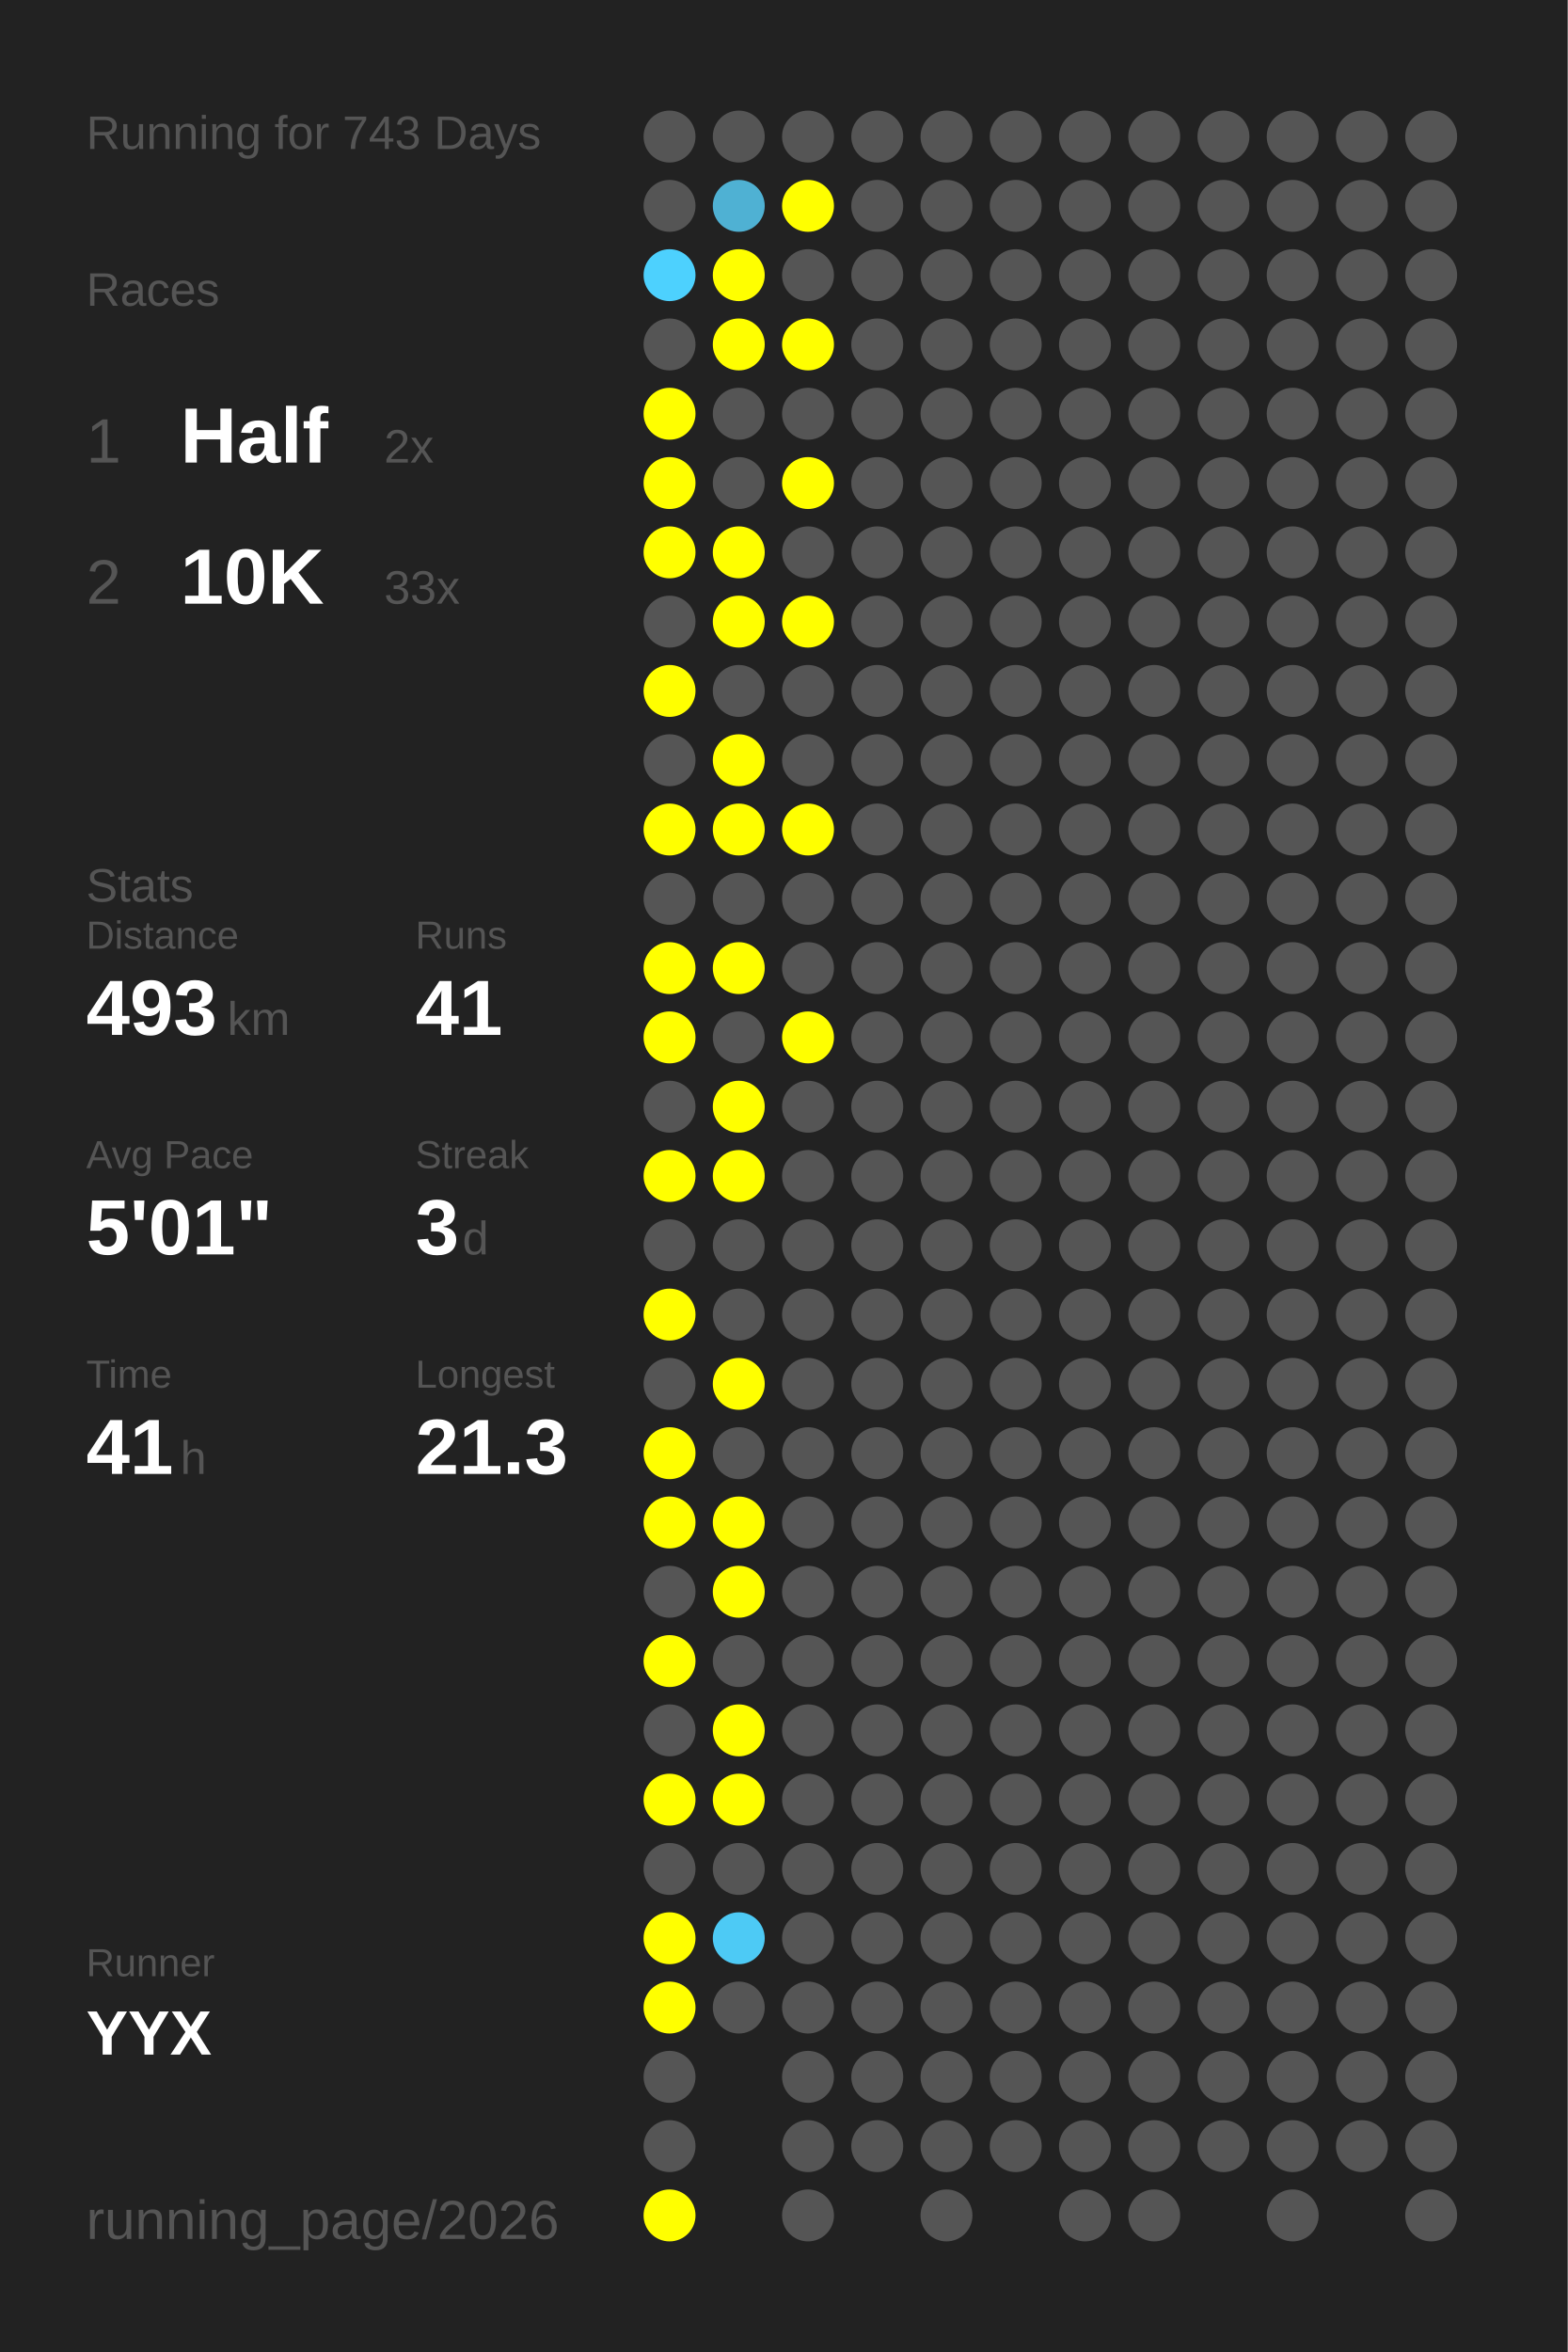
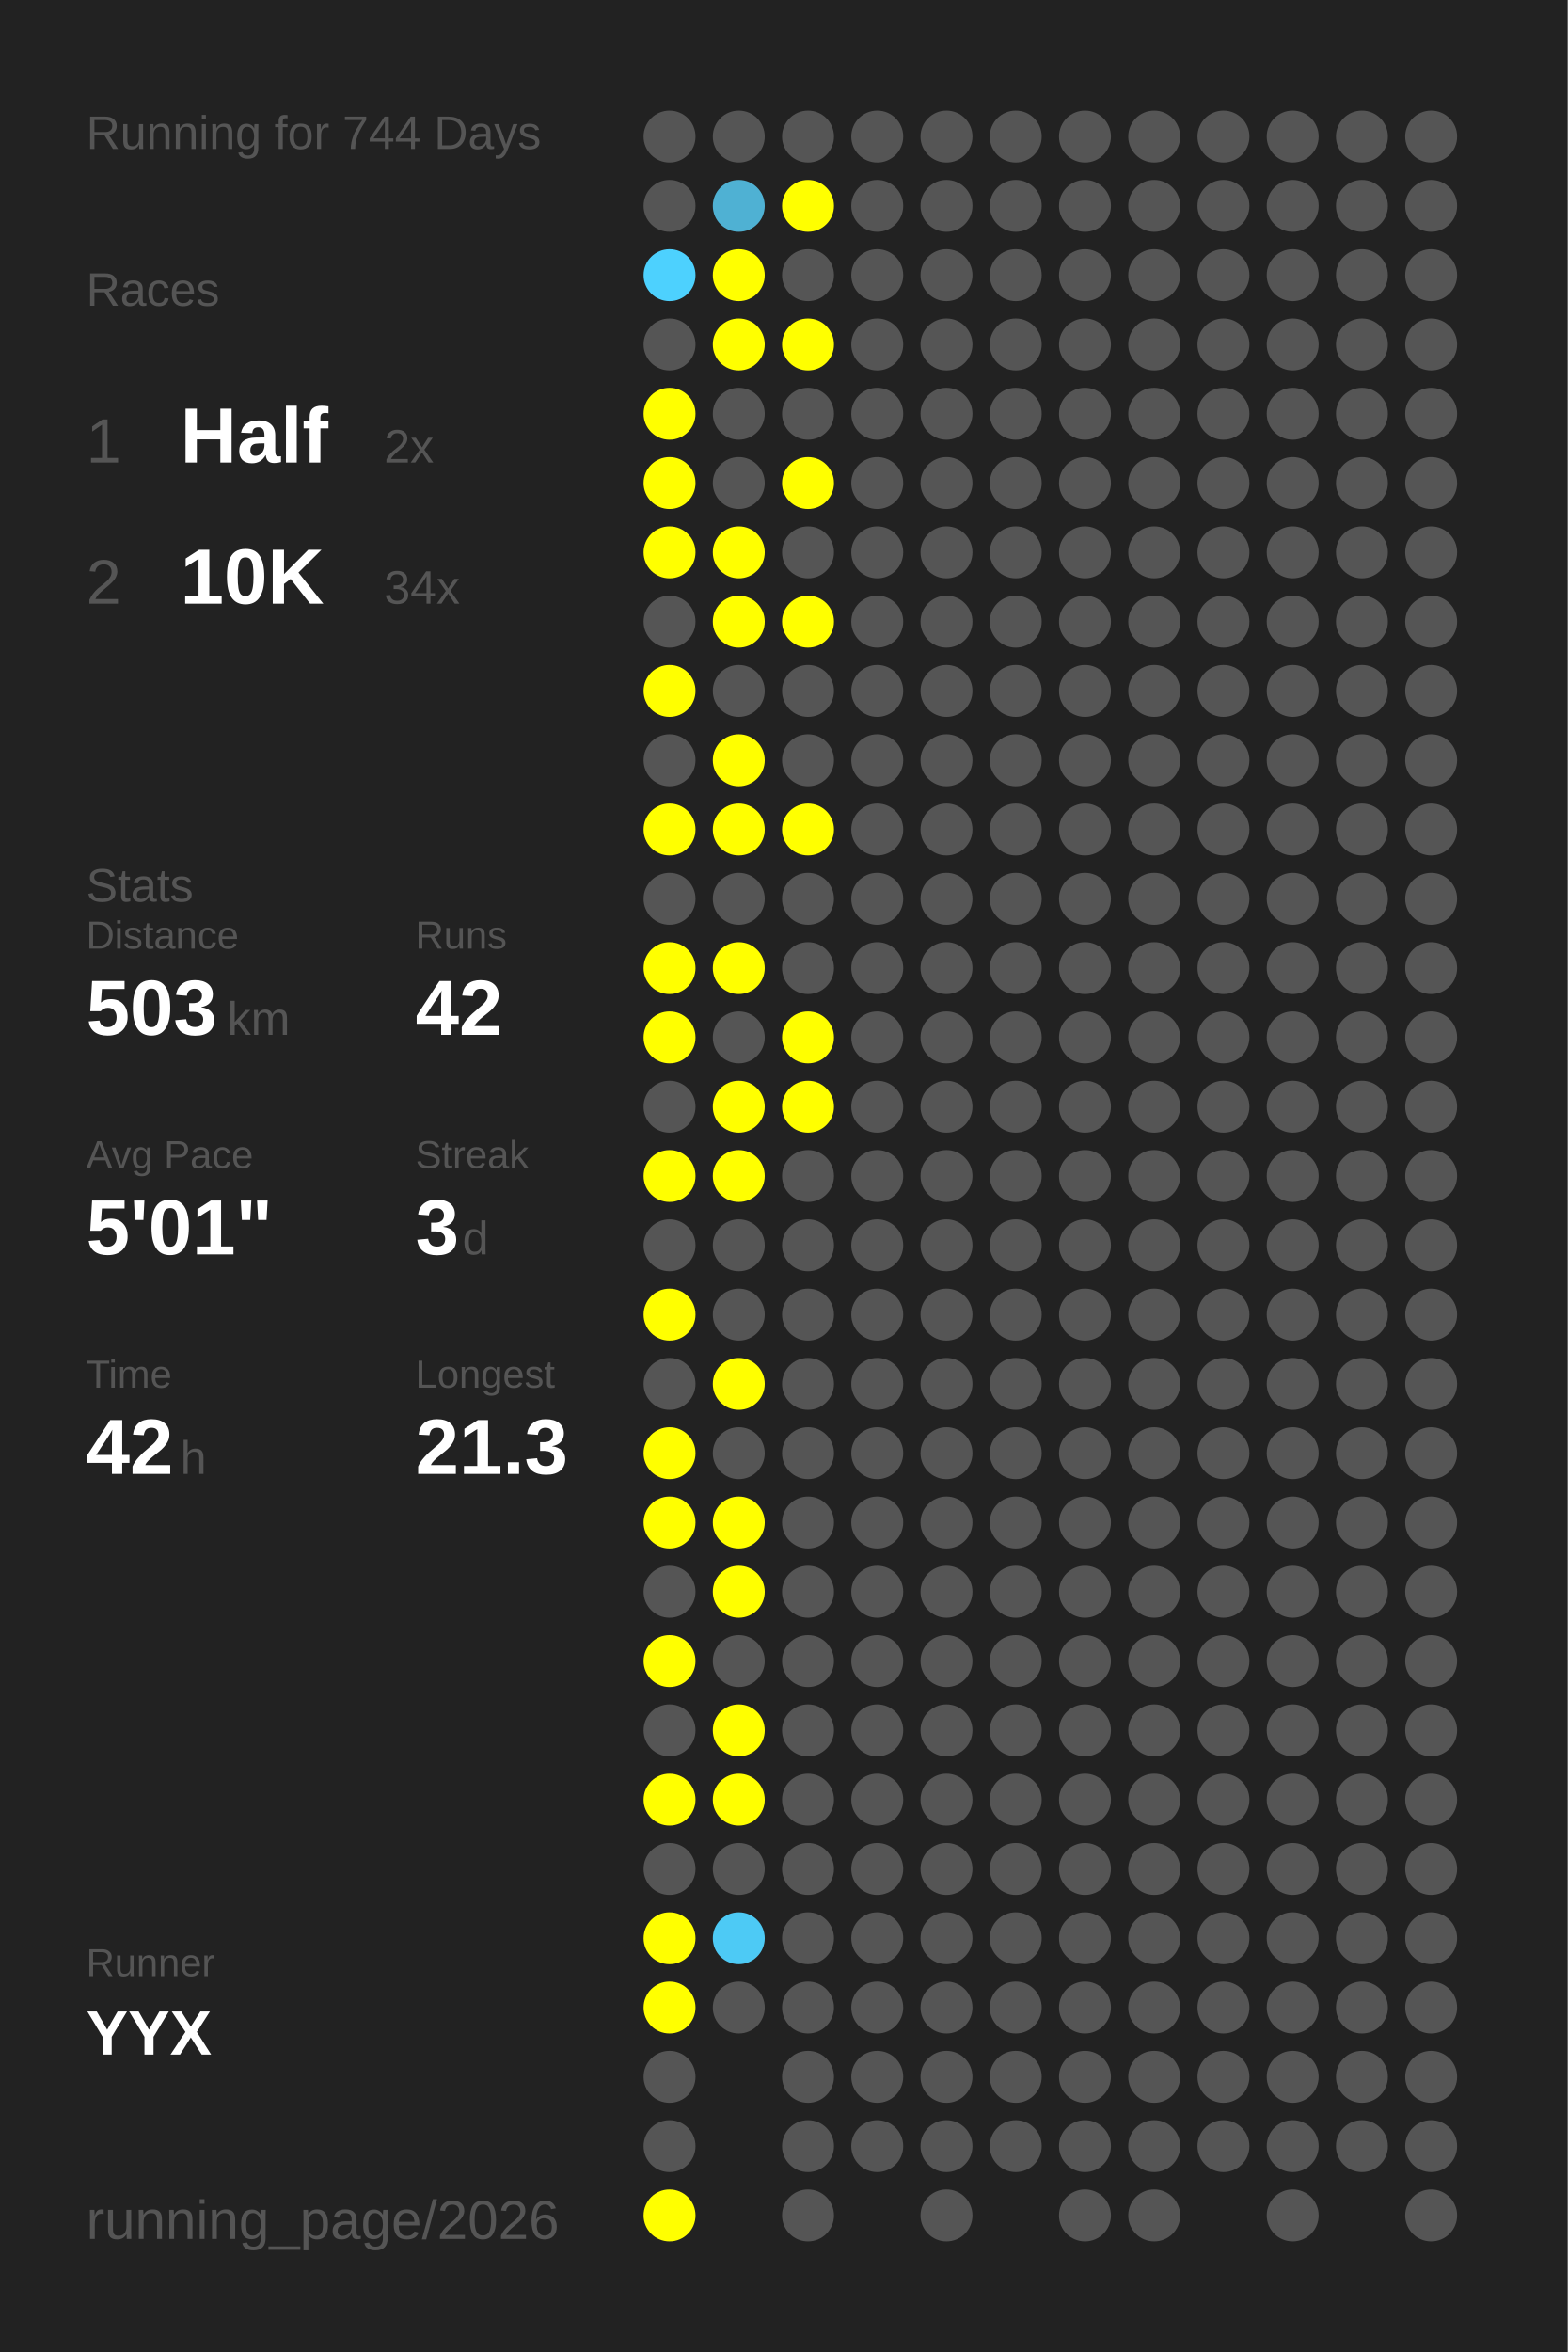
<svg xmlns="http://www.w3.org/2000/svg" baseProfile="full" height="300mm" version="1.1" viewBox="0,0,200,300" width="200mm">
  <defs />
  <rect fill="#222222" height="300" width="200" x="0" y="0" />
-   <text fill="#555555" style="font-size:6px; font-family:Arial;" x="11" y="19">Running for 743 Days</text>
+   <text fill="#555555" style="font-size:6px; font-family:Arial;" x="11" y="19">Running for 744 Days</text>
  <text fill="#555555" style="font-size:6px; font-family:Arial;" x="11" y="39">Races</text>
  <text fill="#555555" style="font-size:8px; font-family:Arial;" x="11" y="59">1</text>
  <text fill="#FFFFFF" style="font-size:10px; font-family:Arial; font-weight:bold;" x="23" y="59">Half</text>
  <text fill="#555555" style="font-size:6px; font-family:Arial;" x="49" y="59">2x</text>
  <text fill="#555555" style="font-size:8px; font-family:Arial;" x="11" y="77">2</text>
  <text fill="#FFFFFF" style="font-size:10px; font-family:Arial; font-weight:bold;" x="23" y="77">10K</text>
-   <text fill="#555555" style="font-size:6px; font-family:Arial;" x="49" y="77">33x</text>
+   <text fill="#555555" style="font-size:6px; font-family:Arial;" x="49" y="77">34x</text>
  <text fill="#555555" style="font-size:6px; font-family:Arial;" x="11" y="115">Stats</text>
  <text fill="#555555" style="font-size:5px; font-family:Arial;" x="11" y="121">Distance</text>
-   <text fill="#FFFFFF" style="font-size:10px; font-family:Arial; font-weight:bold;" x="11" y="132">493</text>
+   <text fill="#FFFFFF" style="font-size:10px; font-family:Arial; font-weight:bold;" x="11" y="132">503</text>
  <text fill="#555555" style="font-size:6px; font-family:Arial;" x="29" y="132">km</text>
  <text fill="#555555" style="font-size:5px; font-family:Arial;" x="53" y="121">Runs</text>
-   <text fill="#FFFFFF" style="font-size:10px; font-family:Arial; font-weight:bold;" x="53" y="132">41</text>
+   <text fill="#FFFFFF" style="font-size:10px; font-family:Arial; font-weight:bold;" x="53" y="132">42</text>
  <text fill="#555555" style="font-size:5px; font-family:Arial;" x="11" y="149">Avg Pace</text>
  <text fill="#FFFFFF" style="font-size:10px; font-family:Arial; font-weight:bold;" x="11" y="160">5'01"</text>
  <text fill="#555555" style="font-size:5px; font-family:Arial;" x="53" y="149">Streak</text>
  <text fill="#FFFFFF" style="font-size:10px; font-family:Arial; font-weight:bold;" x="53" y="160">3</text>
  <text fill="#555555" style="font-size:6px; font-family:Arial;" x="59" y="160">d</text>
  <text fill="#555555" style="font-size:5px; font-family:Arial;" x="11" y="177">Time</text>
-   <text fill="#FFFFFF" style="font-size:10px; font-family:Arial; font-weight:bold;" x="11" y="188">41</text>
+   <text fill="#FFFFFF" style="font-size:10px; font-family:Arial; font-weight:bold;" x="11" y="188">42</text>
  <text fill="#555555" style="font-size:6px; font-family:Arial;" x="23" y="188">h</text>
  <text fill="#555555" style="font-size:5px; font-family:Arial;" x="53" y="177">Longest</text>
  <text fill="#FFFFFF" style="font-size:10px; font-family:Arial; font-weight:bold;" x="53" y="188">21.3</text>
  <text fill="#555555" style="font-size:5px; font-family:Arial;" x="11" y="252.065">Runner</text>
  <text fill="#FFFFFF" style="font-size:8px; font-family:Arial; font-weight:bold;" x="11" y="262.065">YYX</text>
  <text fill="#555555" style="font-size:7px; font-family:Arial;" x="11" y="285.581">running_page/2026</text>
  <circle cx="85.417" cy="17.419" fill="#555555" r="3.312" />
  <circle cx="85.417" cy="26.258" fill="#555555" r="3.312" />
  <circle cx="85.417" cy="35.097" fill="#4dd1fe" r="3.312" />
  <circle cx="85.417" cy="43.935" fill="#555555" r="3.312" />
  <circle cx="85.417" cy="52.774" fill="#FFFF00" r="3.312" />
  <circle cx="85.417" cy="61.613" fill="#FFFF00" r="3.312" />
  <circle cx="85.417" cy="70.452" fill="#FFFF00" r="3.312" />
  <circle cx="85.417" cy="79.29" fill="#555555" r="3.312" />
  <circle cx="85.417" cy="88.129" fill="#FFFF00" r="3.312" />
  <circle cx="85.417" cy="96.968" fill="#555555" r="3.312" />
  <circle cx="85.417" cy="105.806" fill="#FFFF00" r="3.312" />
  <circle cx="85.417" cy="114.645" fill="#555555" r="3.312" />
  <circle cx="85.417" cy="123.484" fill="#FFFF00" r="3.312" />
  <circle cx="85.417" cy="132.323" fill="#FFFF00" r="3.312" />
  <circle cx="85.417" cy="141.161" fill="#555555" r="3.312" />
  <circle cx="85.417" cy="150" fill="#FFFF00" r="3.312" />
  <circle cx="85.417" cy="158.839" fill="#555555" r="3.312" />
  <circle cx="85.417" cy="167.677" fill="#FFFF00" r="3.312" />
  <circle cx="85.417" cy="176.516" fill="#555555" r="3.312" />
  <circle cx="85.417" cy="185.355" fill="#FFFF00" r="3.312" />
  <circle cx="85.417" cy="194.194" fill="#FFFF00" r="3.312" />
  <circle cx="85.417" cy="203.032" fill="#555555" r="3.312" />
  <circle cx="85.417" cy="211.871" fill="#FFFF00" r="3.312" />
  <circle cx="85.417" cy="220.71" fill="#555555" r="3.312" />
  <circle cx="85.417" cy="229.548" fill="#FFFF00" r="3.312" />
  <circle cx="85.417" cy="238.387" fill="#555555" r="3.312" />
  <circle cx="85.417" cy="247.226" fill="#FFFF00" r="3.312" />
  <circle cx="85.417" cy="256.065" fill="#FFFF00" r="3.312" />
  <circle cx="85.417" cy="264.903" fill="#555555" r="3.312" />
  <circle cx="85.417" cy="273.742" fill="#555555" r="3.312" />
  <circle cx="85.417" cy="282.581" fill="#FFFF00" r="3.312" />
  <circle cx="94.25" cy="17.419" fill="#555555" r="3.312" />
  <circle cx="94.25" cy="26.258" fill="#4fb1d3" r="3.312" />
  <circle cx="94.25" cy="35.097" fill="#FFFF00" r="3.312" />
  <circle cx="94.25" cy="43.935" fill="#FFFF00" r="3.312" />
  <circle cx="94.25" cy="52.774" fill="#555555" r="3.312" />
  <circle cx="94.25" cy="61.613" fill="#555555" r="3.312" />
  <circle cx="94.25" cy="70.452" fill="#FFFF00" r="3.312" />
  <circle cx="94.25" cy="79.29" fill="#FFFF00" r="3.312" />
  <circle cx="94.25" cy="88.129" fill="#555555" r="3.312" />
  <circle cx="94.25" cy="96.968" fill="#FFFF00" r="3.312" />
  <circle cx="94.25" cy="105.806" fill="#FFFF00" r="3.312" />
  <circle cx="94.25" cy="114.645" fill="#555555" r="3.312" />
  <circle cx="94.25" cy="123.484" fill="#FFFF00" r="3.312" />
  <circle cx="94.25" cy="132.323" fill="#555555" r="3.312" />
  <circle cx="94.25" cy="141.161" fill="#FFFF00" r="3.312" />
  <circle cx="94.25" cy="150" fill="#FFFF00" r="3.312" />
  <circle cx="94.25" cy="158.839" fill="#555555" r="3.312" />
  <circle cx="94.25" cy="167.677" fill="#555555" r="3.312" />
  <circle cx="94.25" cy="176.516" fill="#FFFF00" r="3.312" />
  <circle cx="94.25" cy="185.355" fill="#555555" r="3.312" />
  <circle cx="94.25" cy="194.194" fill="#FFFF00" r="3.312" />
  <circle cx="94.25" cy="203.032" fill="#FFFF00" r="3.312" />
  <circle cx="94.25" cy="211.871" fill="#555555" r="3.312" />
  <circle cx="94.25" cy="220.71" fill="#FFFF00" r="3.312" />
  <circle cx="94.25" cy="229.548" fill="#FFFF00" r="3.312" />
  <circle cx="94.25" cy="238.387" fill="#555555" r="3.312" />
  <circle cx="94.25" cy="247.226" fill="#4dcaf5" r="3.312" />
  <circle cx="94.25" cy="256.065" fill="#555555" r="3.312" />
  <circle cx="103.083" cy="17.419" fill="#555555" r="3.312" />
  <circle cx="103.083" cy="26.258" fill="#FFFF00" r="3.312" />
  <circle cx="103.083" cy="35.097" fill="#555555" r="3.312" />
  <circle cx="103.083" cy="43.935" fill="#FFFF00" r="3.312" />
  <circle cx="103.083" cy="52.774" fill="#555555" r="3.312" />
  <circle cx="103.083" cy="61.613" fill="#FFFF00" r="3.312" />
  <circle cx="103.083" cy="70.452" fill="#555555" r="3.312" />
  <circle cx="103.083" cy="79.29" fill="#FFFF00" r="3.312" />
  <circle cx="103.083" cy="88.129" fill="#555555" r="3.312" />
  <circle cx="103.083" cy="96.968" fill="#555555" r="3.312" />
  <circle cx="103.083" cy="105.806" fill="#FFFF00" r="3.312" />
  <circle cx="103.083" cy="114.645" fill="#555555" r="3.312" />
  <circle cx="103.083" cy="123.484" fill="#555555" r="3.312" />
  <circle cx="103.083" cy="132.323" fill="#FFFF00" r="3.312" />
-   <circle cx="103.083" cy="141.161" fill="#555555" r="3.312" />
+   <circle cx="103.083" cy="141.161" fill="#FFFF00" r="3.312" />
  <circle cx="103.083" cy="150" fill="#555555" r="3.312" />
  <circle cx="103.083" cy="158.839" fill="#555555" r="3.312" />
  <circle cx="103.083" cy="167.677" fill="#555555" r="3.312" />
  <circle cx="103.083" cy="176.516" fill="#555555" r="3.312" />
  <circle cx="103.083" cy="185.355" fill="#555555" r="3.312" />
  <circle cx="103.083" cy="194.194" fill="#555555" r="3.312" />
  <circle cx="103.083" cy="203.032" fill="#555555" r="3.312" />
  <circle cx="103.083" cy="211.871" fill="#555555" r="3.312" />
  <circle cx="103.083" cy="220.71" fill="#555555" r="3.312" />
  <circle cx="103.083" cy="229.548" fill="#555555" r="3.312" />
  <circle cx="103.083" cy="238.387" fill="#555555" r="3.312" />
  <circle cx="103.083" cy="247.226" fill="#555555" r="3.312" />
  <circle cx="103.083" cy="256.065" fill="#555555" r="3.312" />
  <circle cx="103.083" cy="264.903" fill="#555555" r="3.312" />
  <circle cx="103.083" cy="273.742" fill="#555555" r="3.312" />
  <circle cx="103.083" cy="282.581" fill="#555555" r="3.312" />
  <circle cx="111.917" cy="17.419" fill="#555555" r="3.312" />
  <circle cx="111.917" cy="26.258" fill="#555555" r="3.312" />
  <circle cx="111.917" cy="35.097" fill="#555555" r="3.312" />
  <circle cx="111.917" cy="43.935" fill="#555555" r="3.312" />
  <circle cx="111.917" cy="52.774" fill="#555555" r="3.312" />
  <circle cx="111.917" cy="61.613" fill="#555555" r="3.312" />
  <circle cx="111.917" cy="70.452" fill="#555555" r="3.312" />
  <circle cx="111.917" cy="79.29" fill="#555555" r="3.312" />
  <circle cx="111.917" cy="88.129" fill="#555555" r="3.312" />
  <circle cx="111.917" cy="96.968" fill="#555555" r="3.312" />
  <circle cx="111.917" cy="105.806" fill="#555555" r="3.312" />
  <circle cx="111.917" cy="114.645" fill="#555555" r="3.312" />
  <circle cx="111.917" cy="123.484" fill="#555555" r="3.312" />
  <circle cx="111.917" cy="132.323" fill="#555555" r="3.312" />
  <circle cx="111.917" cy="141.161" fill="#555555" r="3.312" />
  <circle cx="111.917" cy="150" fill="#555555" r="3.312" />
  <circle cx="111.917" cy="158.839" fill="#555555" r="3.312" />
  <circle cx="111.917" cy="167.677" fill="#555555" r="3.312" />
  <circle cx="111.917" cy="176.516" fill="#555555" r="3.312" />
  <circle cx="111.917" cy="185.355" fill="#555555" r="3.312" />
  <circle cx="111.917" cy="194.194" fill="#555555" r="3.312" />
  <circle cx="111.917" cy="203.032" fill="#555555" r="3.312" />
  <circle cx="111.917" cy="211.871" fill="#555555" r="3.312" />
  <circle cx="111.917" cy="220.71" fill="#555555" r="3.312" />
  <circle cx="111.917" cy="229.548" fill="#555555" r="3.312" />
  <circle cx="111.917" cy="238.387" fill="#555555" r="3.312" />
  <circle cx="111.917" cy="247.226" fill="#555555" r="3.312" />
  <circle cx="111.917" cy="256.065" fill="#555555" r="3.312" />
  <circle cx="111.917" cy="264.903" fill="#555555" r="3.312" />
  <circle cx="111.917" cy="273.742" fill="#555555" r="3.312" />
  <circle cx="120.75" cy="17.419" fill="#555555" r="3.312" />
  <circle cx="120.75" cy="26.258" fill="#555555" r="3.312" />
  <circle cx="120.75" cy="35.097" fill="#555555" r="3.312" />
  <circle cx="120.75" cy="43.935" fill="#555555" r="3.312" />
  <circle cx="120.75" cy="52.774" fill="#555555" r="3.312" />
  <circle cx="120.75" cy="61.613" fill="#555555" r="3.312" />
  <circle cx="120.75" cy="70.452" fill="#555555" r="3.312" />
  <circle cx="120.75" cy="79.29" fill="#555555" r="3.312" />
  <circle cx="120.75" cy="88.129" fill="#555555" r="3.312" />
  <circle cx="120.75" cy="96.968" fill="#555555" r="3.312" />
  <circle cx="120.75" cy="105.806" fill="#555555" r="3.312" />
  <circle cx="120.75" cy="114.645" fill="#555555" r="3.312" />
  <circle cx="120.75" cy="123.484" fill="#555555" r="3.312" />
  <circle cx="120.75" cy="132.323" fill="#555555" r="3.312" />
  <circle cx="120.75" cy="141.161" fill="#555555" r="3.312" />
  <circle cx="120.75" cy="150" fill="#555555" r="3.312" />
  <circle cx="120.75" cy="158.839" fill="#555555" r="3.312" />
  <circle cx="120.75" cy="167.677" fill="#555555" r="3.312" />
  <circle cx="120.75" cy="176.516" fill="#555555" r="3.312" />
  <circle cx="120.75" cy="185.355" fill="#555555" r="3.312" />
  <circle cx="120.75" cy="194.194" fill="#555555" r="3.312" />
  <circle cx="120.75" cy="203.032" fill="#555555" r="3.312" />
  <circle cx="120.75" cy="211.871" fill="#555555" r="3.312" />
  <circle cx="120.75" cy="220.71" fill="#555555" r="3.312" />
  <circle cx="120.75" cy="229.548" fill="#555555" r="3.312" />
  <circle cx="120.75" cy="238.387" fill="#555555" r="3.312" />
  <circle cx="120.75" cy="247.226" fill="#555555" r="3.312" />
  <circle cx="120.75" cy="256.065" fill="#555555" r="3.312" />
  <circle cx="120.75" cy="264.903" fill="#555555" r="3.312" />
  <circle cx="120.75" cy="273.742" fill="#555555" r="3.312" />
  <circle cx="120.75" cy="282.581" fill="#555555" r="3.312" />
  <circle cx="129.583" cy="17.419" fill="#555555" r="3.312" />
  <circle cx="129.583" cy="26.258" fill="#555555" r="3.312" />
  <circle cx="129.583" cy="35.097" fill="#555555" r="3.312" />
  <circle cx="129.583" cy="43.935" fill="#555555" r="3.312" />
  <circle cx="129.583" cy="52.774" fill="#555555" r="3.312" />
  <circle cx="129.583" cy="61.613" fill="#555555" r="3.312" />
  <circle cx="129.583" cy="70.452" fill="#555555" r="3.312" />
  <circle cx="129.583" cy="79.29" fill="#555555" r="3.312" />
  <circle cx="129.583" cy="88.129" fill="#555555" r="3.312" />
  <circle cx="129.583" cy="96.968" fill="#555555" r="3.312" />
  <circle cx="129.583" cy="105.806" fill="#555555" r="3.312" />
  <circle cx="129.583" cy="114.645" fill="#555555" r="3.312" />
  <circle cx="129.583" cy="123.484" fill="#555555" r="3.312" />
  <circle cx="129.583" cy="132.323" fill="#555555" r="3.312" />
  <circle cx="129.583" cy="141.161" fill="#555555" r="3.312" />
  <circle cx="129.583" cy="150" fill="#555555" r="3.312" />
  <circle cx="129.583" cy="158.839" fill="#555555" r="3.312" />
  <circle cx="129.583" cy="167.677" fill="#555555" r="3.312" />
  <circle cx="129.583" cy="176.516" fill="#555555" r="3.312" />
  <circle cx="129.583" cy="185.355" fill="#555555" r="3.312" />
  <circle cx="129.583" cy="194.194" fill="#555555" r="3.312" />
  <circle cx="129.583" cy="203.032" fill="#555555" r="3.312" />
  <circle cx="129.583" cy="211.871" fill="#555555" r="3.312" />
  <circle cx="129.583" cy="220.71" fill="#555555" r="3.312" />
  <circle cx="129.583" cy="229.548" fill="#555555" r="3.312" />
  <circle cx="129.583" cy="238.387" fill="#555555" r="3.312" />
  <circle cx="129.583" cy="247.226" fill="#555555" r="3.312" />
  <circle cx="129.583" cy="256.065" fill="#555555" r="3.312" />
  <circle cx="129.583" cy="264.903" fill="#555555" r="3.312" />
  <circle cx="129.583" cy="273.742" fill="#555555" r="3.312" />
  <circle cx="138.417" cy="17.419" fill="#555555" r="3.312" />
  <circle cx="138.417" cy="26.258" fill="#555555" r="3.312" />
  <circle cx="138.417" cy="35.097" fill="#555555" r="3.312" />
  <circle cx="138.417" cy="43.935" fill="#555555" r="3.312" />
  <circle cx="138.417" cy="52.774" fill="#555555" r="3.312" />
  <circle cx="138.417" cy="61.613" fill="#555555" r="3.312" />
  <circle cx="138.417" cy="70.452" fill="#555555" r="3.312" />
  <circle cx="138.417" cy="79.29" fill="#555555" r="3.312" />
  <circle cx="138.417" cy="88.129" fill="#555555" r="3.312" />
  <circle cx="138.417" cy="96.968" fill="#555555" r="3.312" />
  <circle cx="138.417" cy="105.806" fill="#555555" r="3.312" />
  <circle cx="138.417" cy="114.645" fill="#555555" r="3.312" />
  <circle cx="138.417" cy="123.484" fill="#555555" r="3.312" />
  <circle cx="138.417" cy="132.323" fill="#555555" r="3.312" />
  <circle cx="138.417" cy="141.161" fill="#555555" r="3.312" />
  <circle cx="138.417" cy="150" fill="#555555" r="3.312" />
  <circle cx="138.417" cy="158.839" fill="#555555" r="3.312" />
  <circle cx="138.417" cy="167.677" fill="#555555" r="3.312" />
  <circle cx="138.417" cy="176.516" fill="#555555" r="3.312" />
  <circle cx="138.417" cy="185.355" fill="#555555" r="3.312" />
  <circle cx="138.417" cy="194.194" fill="#555555" r="3.312" />
  <circle cx="138.417" cy="203.032" fill="#555555" r="3.312" />
  <circle cx="138.417" cy="211.871" fill="#555555" r="3.312" />
  <circle cx="138.417" cy="220.71" fill="#555555" r="3.312" />
  <circle cx="138.417" cy="229.548" fill="#555555" r="3.312" />
  <circle cx="138.417" cy="238.387" fill="#555555" r="3.312" />
  <circle cx="138.417" cy="247.226" fill="#555555" r="3.312" />
  <circle cx="138.417" cy="256.065" fill="#555555" r="3.312" />
  <circle cx="138.417" cy="264.903" fill="#555555" r="3.312" />
  <circle cx="138.417" cy="273.742" fill="#555555" r="3.312" />
  <circle cx="138.417" cy="282.581" fill="#555555" r="3.312" />
  <circle cx="147.25" cy="17.419" fill="#555555" r="3.312" />
  <circle cx="147.25" cy="26.258" fill="#555555" r="3.312" />
  <circle cx="147.25" cy="35.097" fill="#555555" r="3.312" />
  <circle cx="147.25" cy="43.935" fill="#555555" r="3.312" />
  <circle cx="147.25" cy="52.774" fill="#555555" r="3.312" />
  <circle cx="147.25" cy="61.613" fill="#555555" r="3.312" />
  <circle cx="147.25" cy="70.452" fill="#555555" r="3.312" />
  <circle cx="147.25" cy="79.29" fill="#555555" r="3.312" />
  <circle cx="147.25" cy="88.129" fill="#555555" r="3.312" />
  <circle cx="147.25" cy="96.968" fill="#555555" r="3.312" />
  <circle cx="147.25" cy="105.806" fill="#555555" r="3.312" />
  <circle cx="147.25" cy="114.645" fill="#555555" r="3.312" />
  <circle cx="147.25" cy="123.484" fill="#555555" r="3.312" />
  <circle cx="147.25" cy="132.323" fill="#555555" r="3.312" />
  <circle cx="147.25" cy="141.161" fill="#555555" r="3.312" />
  <circle cx="147.25" cy="150" fill="#555555" r="3.312" />
  <circle cx="147.25" cy="158.839" fill="#555555" r="3.312" />
  <circle cx="147.25" cy="167.677" fill="#555555" r="3.312" />
  <circle cx="147.25" cy="176.516" fill="#555555" r="3.312" />
  <circle cx="147.25" cy="185.355" fill="#555555" r="3.312" />
  <circle cx="147.25" cy="194.194" fill="#555555" r="3.312" />
  <circle cx="147.25" cy="203.032" fill="#555555" r="3.312" />
  <circle cx="147.25" cy="211.871" fill="#555555" r="3.312" />
  <circle cx="147.25" cy="220.71" fill="#555555" r="3.312" />
  <circle cx="147.25" cy="229.548" fill="#555555" r="3.312" />
  <circle cx="147.25" cy="238.387" fill="#555555" r="3.312" />
  <circle cx="147.25" cy="247.226" fill="#555555" r="3.312" />
  <circle cx="147.25" cy="256.065" fill="#555555" r="3.312" />
  <circle cx="147.25" cy="264.903" fill="#555555" r="3.312" />
  <circle cx="147.25" cy="273.742" fill="#555555" r="3.312" />
  <circle cx="147.25" cy="282.581" fill="#555555" r="3.312" />
  <circle cx="156.083" cy="17.419" fill="#555555" r="3.312" />
  <circle cx="156.083" cy="26.258" fill="#555555" r="3.312" />
  <circle cx="156.083" cy="35.097" fill="#555555" r="3.312" />
  <circle cx="156.083" cy="43.935" fill="#555555" r="3.312" />
  <circle cx="156.083" cy="52.774" fill="#555555" r="3.312" />
  <circle cx="156.083" cy="61.613" fill="#555555" r="3.312" />
  <circle cx="156.083" cy="70.452" fill="#555555" r="3.312" />
  <circle cx="156.083" cy="79.29" fill="#555555" r="3.312" />
  <circle cx="156.083" cy="88.129" fill="#555555" r="3.312" />
  <circle cx="156.083" cy="96.968" fill="#555555" r="3.312" />
  <circle cx="156.083" cy="105.806" fill="#555555" r="3.312" />
  <circle cx="156.083" cy="114.645" fill="#555555" r="3.312" />
  <circle cx="156.083" cy="123.484" fill="#555555" r="3.312" />
  <circle cx="156.083" cy="132.323" fill="#555555" r="3.312" />
  <circle cx="156.083" cy="141.161" fill="#555555" r="3.312" />
  <circle cx="156.083" cy="150" fill="#555555" r="3.312" />
  <circle cx="156.083" cy="158.839" fill="#555555" r="3.312" />
  <circle cx="156.083" cy="167.677" fill="#555555" r="3.312" />
  <circle cx="156.083" cy="176.516" fill="#555555" r="3.312" />
  <circle cx="156.083" cy="185.355" fill="#555555" r="3.312" />
  <circle cx="156.083" cy="194.194" fill="#555555" r="3.312" />
  <circle cx="156.083" cy="203.032" fill="#555555" r="3.312" />
  <circle cx="156.083" cy="211.871" fill="#555555" r="3.312" />
  <circle cx="156.083" cy="220.71" fill="#555555" r="3.312" />
  <circle cx="156.083" cy="229.548" fill="#555555" r="3.312" />
  <circle cx="156.083" cy="238.387" fill="#555555" r="3.312" />
  <circle cx="156.083" cy="247.226" fill="#555555" r="3.312" />
  <circle cx="156.083" cy="256.065" fill="#555555" r="3.312" />
  <circle cx="156.083" cy="264.903" fill="#555555" r="3.312" />
  <circle cx="156.083" cy="273.742" fill="#555555" r="3.312" />
  <circle cx="164.917" cy="17.419" fill="#555555" r="3.312" />
  <circle cx="164.917" cy="26.258" fill="#555555" r="3.312" />
  <circle cx="164.917" cy="35.097" fill="#555555" r="3.312" />
  <circle cx="164.917" cy="43.935" fill="#555555" r="3.312" />
  <circle cx="164.917" cy="52.774" fill="#555555" r="3.312" />
  <circle cx="164.917" cy="61.613" fill="#555555" r="3.312" />
  <circle cx="164.917" cy="70.452" fill="#555555" r="3.312" />
  <circle cx="164.917" cy="79.29" fill="#555555" r="3.312" />
  <circle cx="164.917" cy="88.129" fill="#555555" r="3.312" />
  <circle cx="164.917" cy="96.968" fill="#555555" r="3.312" />
  <circle cx="164.917" cy="105.806" fill="#555555" r="3.312" />
  <circle cx="164.917" cy="114.645" fill="#555555" r="3.312" />
  <circle cx="164.917" cy="123.484" fill="#555555" r="3.312" />
  <circle cx="164.917" cy="132.323" fill="#555555" r="3.312" />
  <circle cx="164.917" cy="141.161" fill="#555555" r="3.312" />
  <circle cx="164.917" cy="150" fill="#555555" r="3.312" />
  <circle cx="164.917" cy="158.839" fill="#555555" r="3.312" />
  <circle cx="164.917" cy="167.677" fill="#555555" r="3.312" />
  <circle cx="164.917" cy="176.516" fill="#555555" r="3.312" />
  <circle cx="164.917" cy="185.355" fill="#555555" r="3.312" />
  <circle cx="164.917" cy="194.194" fill="#555555" r="3.312" />
  <circle cx="164.917" cy="203.032" fill="#555555" r="3.312" />
  <circle cx="164.917" cy="211.871" fill="#555555" r="3.312" />
  <circle cx="164.917" cy="220.71" fill="#555555" r="3.312" />
  <circle cx="164.917" cy="229.548" fill="#555555" r="3.312" />
  <circle cx="164.917" cy="238.387" fill="#555555" r="3.312" />
  <circle cx="164.917" cy="247.226" fill="#555555" r="3.312" />
  <circle cx="164.917" cy="256.065" fill="#555555" r="3.312" />
  <circle cx="164.917" cy="264.903" fill="#555555" r="3.312" />
  <circle cx="164.917" cy="273.742" fill="#555555" r="3.312" />
  <circle cx="164.917" cy="282.581" fill="#555555" r="3.312" />
  <circle cx="173.75" cy="17.419" fill="#555555" r="3.312" />
  <circle cx="173.75" cy="26.258" fill="#555555" r="3.312" />
  <circle cx="173.75" cy="35.097" fill="#555555" r="3.312" />
  <circle cx="173.75" cy="43.935" fill="#555555" r="3.312" />
  <circle cx="173.75" cy="52.774" fill="#555555" r="3.312" />
  <circle cx="173.75" cy="61.613" fill="#555555" r="3.312" />
  <circle cx="173.75" cy="70.452" fill="#555555" r="3.312" />
  <circle cx="173.75" cy="79.29" fill="#555555" r="3.312" />
  <circle cx="173.75" cy="88.129" fill="#555555" r="3.312" />
  <circle cx="173.75" cy="96.968" fill="#555555" r="3.312" />
  <circle cx="173.75" cy="105.806" fill="#555555" r="3.312" />
  <circle cx="173.75" cy="114.645" fill="#555555" r="3.312" />
  <circle cx="173.75" cy="123.484" fill="#555555" r="3.312" />
  <circle cx="173.75" cy="132.323" fill="#555555" r="3.312" />
  <circle cx="173.75" cy="141.161" fill="#555555" r="3.312" />
  <circle cx="173.75" cy="150" fill="#555555" r="3.312" />
  <circle cx="173.75" cy="158.839" fill="#555555" r="3.312" />
  <circle cx="173.75" cy="167.677" fill="#555555" r="3.312" />
  <circle cx="173.75" cy="176.516" fill="#555555" r="3.312" />
  <circle cx="173.75" cy="185.355" fill="#555555" r="3.312" />
  <circle cx="173.75" cy="194.194" fill="#555555" r="3.312" />
  <circle cx="173.75" cy="203.032" fill="#555555" r="3.312" />
  <circle cx="173.75" cy="211.871" fill="#555555" r="3.312" />
  <circle cx="173.75" cy="220.71" fill="#555555" r="3.312" />
  <circle cx="173.75" cy="229.548" fill="#555555" r="3.312" />
  <circle cx="173.75" cy="238.387" fill="#555555" r="3.312" />
  <circle cx="173.75" cy="247.226" fill="#555555" r="3.312" />
  <circle cx="173.75" cy="256.065" fill="#555555" r="3.312" />
  <circle cx="173.75" cy="264.903" fill="#555555" r="3.312" />
  <circle cx="173.75" cy="273.742" fill="#555555" r="3.312" />
  <circle cx="182.583" cy="17.419" fill="#555555" r="3.312" />
  <circle cx="182.583" cy="26.258" fill="#555555" r="3.312" />
  <circle cx="182.583" cy="35.097" fill="#555555" r="3.312" />
  <circle cx="182.583" cy="43.935" fill="#555555" r="3.312" />
  <circle cx="182.583" cy="52.774" fill="#555555" r="3.312" />
  <circle cx="182.583" cy="61.613" fill="#555555" r="3.312" />
  <circle cx="182.583" cy="70.452" fill="#555555" r="3.312" />
  <circle cx="182.583" cy="79.29" fill="#555555" r="3.312" />
  <circle cx="182.583" cy="88.129" fill="#555555" r="3.312" />
  <circle cx="182.583" cy="96.968" fill="#555555" r="3.312" />
  <circle cx="182.583" cy="105.806" fill="#555555" r="3.312" />
  <circle cx="182.583" cy="114.645" fill="#555555" r="3.312" />
  <circle cx="182.583" cy="123.484" fill="#555555" r="3.312" />
  <circle cx="182.583" cy="132.323" fill="#555555" r="3.312" />
  <circle cx="182.583" cy="141.161" fill="#555555" r="3.312" />
  <circle cx="182.583" cy="150" fill="#555555" r="3.312" />
  <circle cx="182.583" cy="158.839" fill="#555555" r="3.312" />
  <circle cx="182.583" cy="167.677" fill="#555555" r="3.312" />
  <circle cx="182.583" cy="176.516" fill="#555555" r="3.312" />
  <circle cx="182.583" cy="185.355" fill="#555555" r="3.312" />
  <circle cx="182.583" cy="194.194" fill="#555555" r="3.312" />
  <circle cx="182.583" cy="203.032" fill="#555555" r="3.312" />
  <circle cx="182.583" cy="211.871" fill="#555555" r="3.312" />
  <circle cx="182.583" cy="220.71" fill="#555555" r="3.312" />
  <circle cx="182.583" cy="229.548" fill="#555555" r="3.312" />
  <circle cx="182.583" cy="238.387" fill="#555555" r="3.312" />
  <circle cx="182.583" cy="247.226" fill="#555555" r="3.312" />
  <circle cx="182.583" cy="256.065" fill="#555555" r="3.312" />
  <circle cx="182.583" cy="264.903" fill="#555555" r="3.312" />
  <circle cx="182.583" cy="273.742" fill="#555555" r="3.312" />
  <circle cx="182.583" cy="282.581" fill="#555555" r="3.312" />
</svg>
